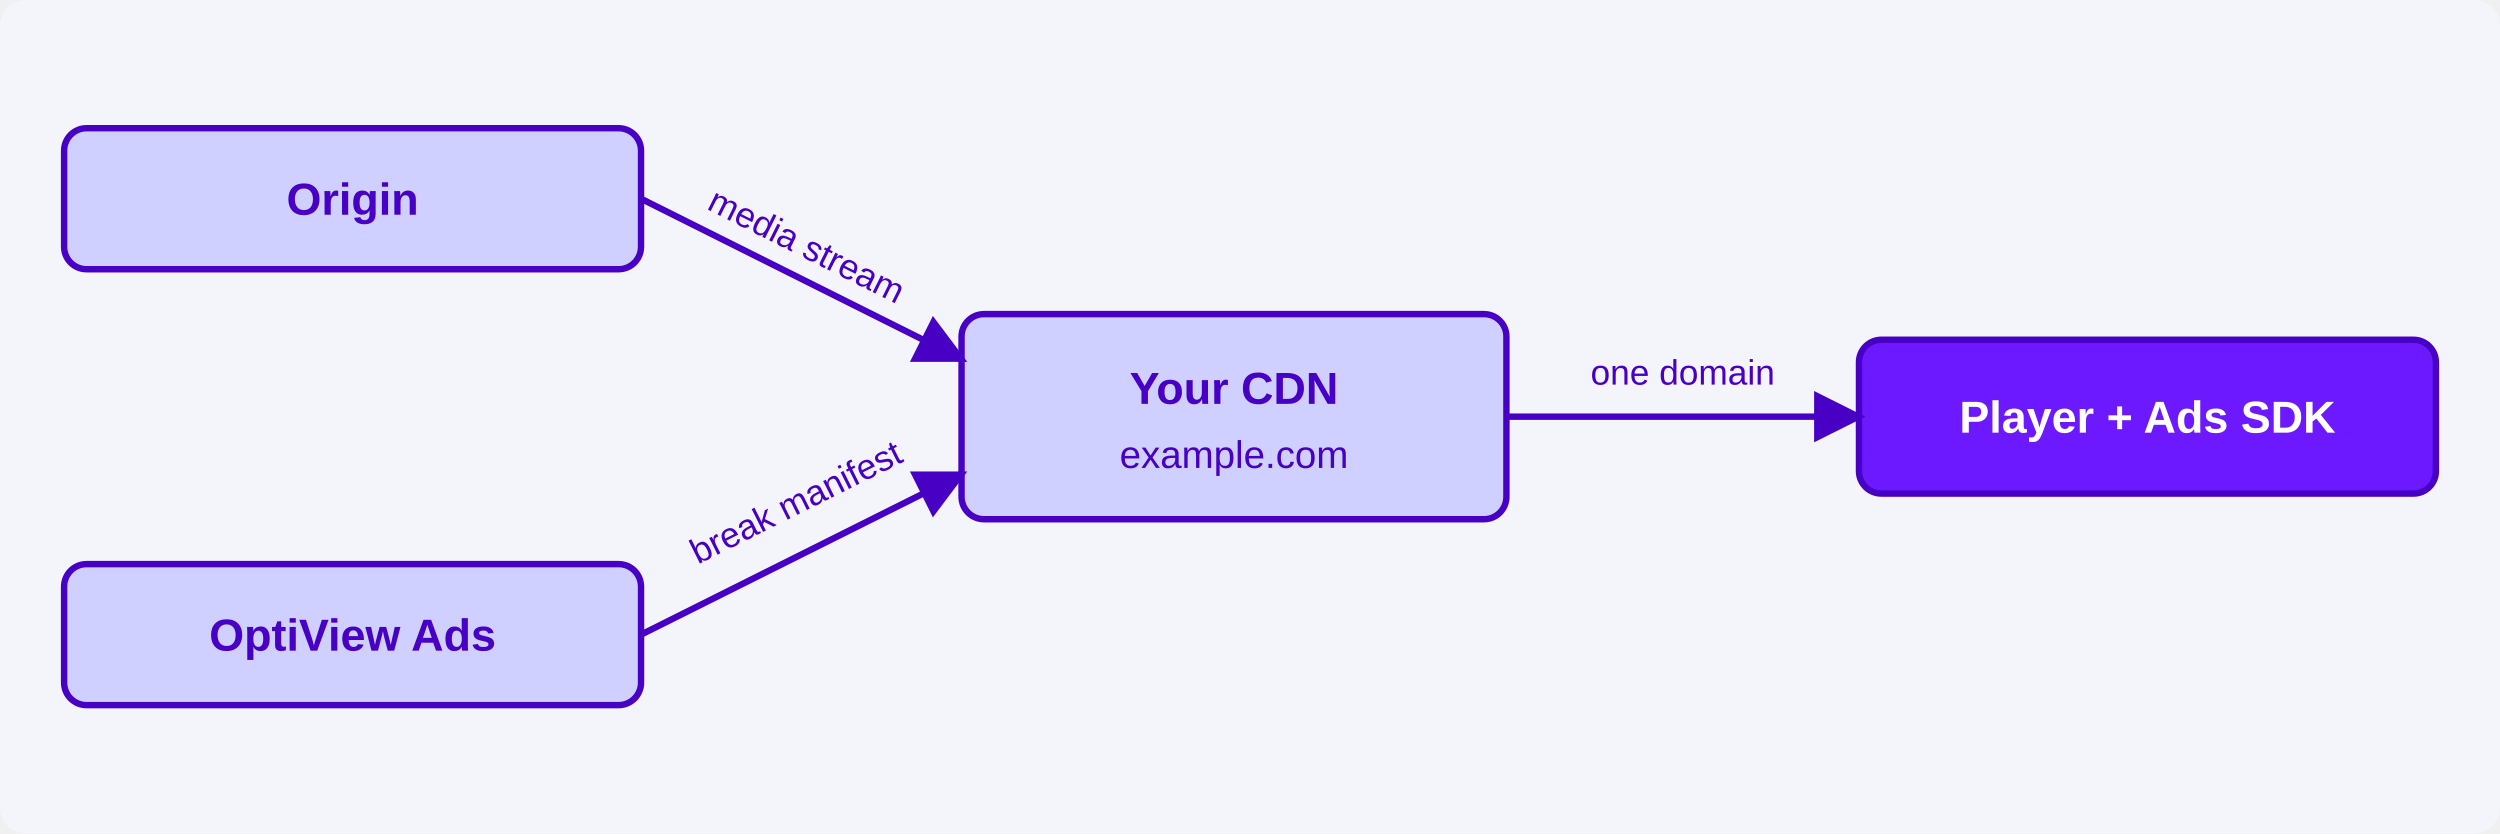
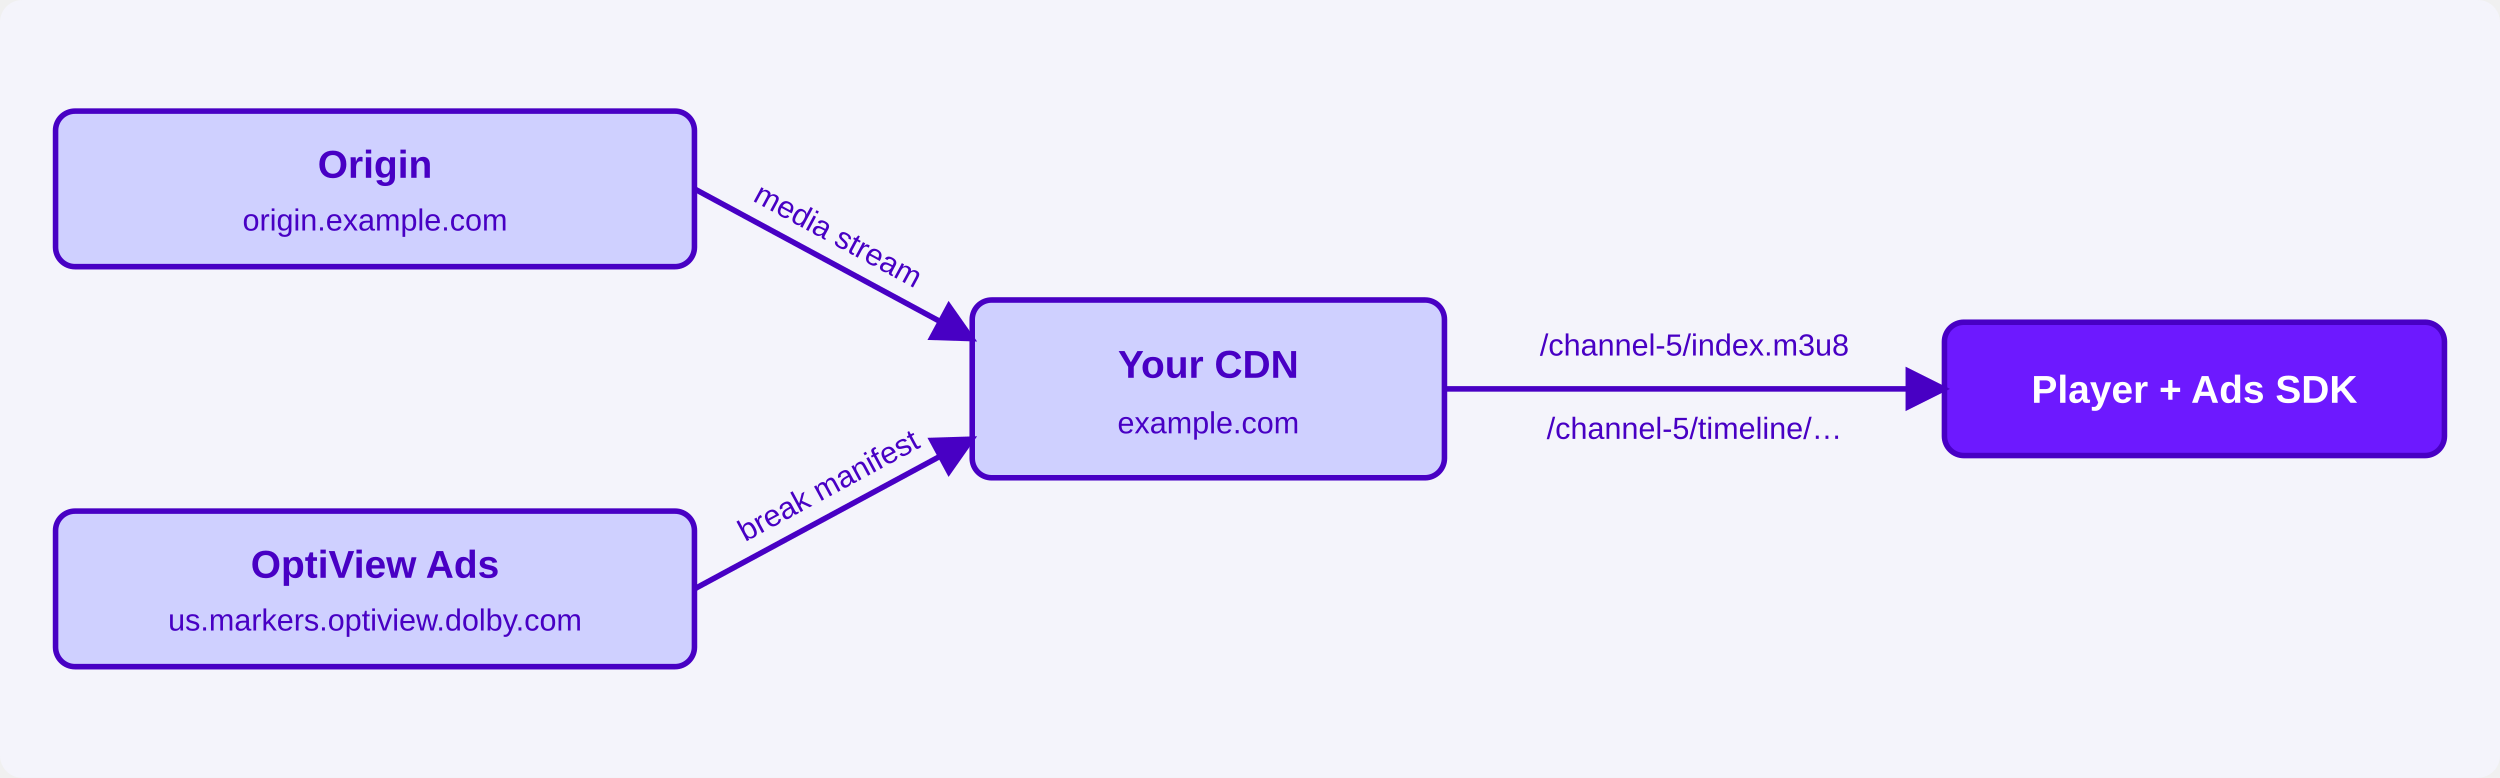
- <svg xmlns="http://www.w3.org/2000/svg" width="780" height="260" viewBox="0 0 780 260" role="img" aria-label="Served from your CDN: your CDN forwards the media stream from your origin and the Break Manifest from OptiView Ads, so the player fetches both from your own domain">
+ <svg xmlns="http://www.w3.org/2000/svg" width="900" height="280" viewBox="0 0 900 280" role="img" aria-label="Served from your CDN: your CDN at example.com forwards the media stream from your origin and the Break Manifest from us.markers.optiview.dolby.com, so the player fetches both from example.com">
  <rect x="0" y="0" width="100%" height="100%" rx="8" fill="#f4f4fb" />
  <defs>
    <marker id="arrow" markerWidth="8" markerHeight="8" refX="7" refY="4" orient="auto">
      <path d="M0,0 L8,4 L0,8 z" fill="#4800c4" />
    </marker>
  </defs>
-   <rect x="20" y="40" width="180" height="44" rx="7" fill="#cfd0ff" stroke="#4800c4" stroke-width="2" />
-   <text x="110" y="67" text-anchor="middle" font-family="Arial, sans-serif" font-size="14" font-weight="bold" fill="#4800c4">Origin</text>
-   <rect x="20" y="176" width="180" height="44" rx="7" fill="#cfd0ff" stroke="#4800c4" stroke-width="2" />
-   <text x="110" y="203" text-anchor="middle" font-family="Arial, sans-serif" font-size="14" font-weight="bold" fill="#4800c4">OptiView Ads</text>
-   <rect x="300" y="98" width="170" height="64" rx="7" fill="#cfd0ff" stroke="#4800c4" stroke-width="2" />
-   <text x="385" y="126" text-anchor="middle" font-family="Arial, sans-serif" font-size="14" font-weight="bold" fill="#4800c4">Your CDN</text>
-   <text x="385" y="146" text-anchor="middle" font-family="Arial, sans-serif" font-size="12" fill="#4800c4">example.com</text>
-   <rect x="580" y="106" width="180" height="48" rx="7" fill="#6d19ff" stroke="#4800c4" stroke-width="2" />
-   <text x="670" y="135" text-anchor="middle" font-family="Arial, sans-serif" font-size="14" font-weight="bold" fill="#FFFFFF">Player + Ads SDK</text>
-   <line x1="200" y1="62" x2="300" y2="112" stroke="#4800c4" stroke-width="2" marker-end="url(#arrow)" />
-   <text x="250" y="80" text-anchor="middle" transform="rotate(26.57 250 80)" font-family="Arial, sans-serif" font-size="11" fill="#4800c4">media stream</text>
-   <line x1="200" y1="198" x2="300" y2="148" stroke="#4800c4" stroke-width="2" marker-end="url(#arrow)" />
-   <text x="250" y="160" text-anchor="middle" transform="rotate(-26.57 250 160)" font-family="Arial, sans-serif" font-size="11" fill="#4800c4">break manifest</text>
-   <line x1="470" y1="130" x2="580" y2="130" stroke="#4800c4" stroke-width="2" marker-end="url(#arrow)" />
-   <text x="525" y="120" text-anchor="middle" font-family="Arial, sans-serif" font-size="11" fill="#4800c4">one domain</text>
+   <rect x="20" y="40" width="230" height="56" rx="7" fill="#cfd0ff" stroke="#4800c4" stroke-width="2" />
+   <text x="135" y="64" text-anchor="middle" font-family="Arial, sans-serif" font-size="14" font-weight="bold" fill="#4800c4">Origin</text>
+   <text x="135" y="83" text-anchor="middle" font-family="Arial, sans-serif" font-size="11" fill="#4800c4">origin.example.com</text>
+   <rect x="20" y="184" width="230" height="56" rx="7" fill="#cfd0ff" stroke="#4800c4" stroke-width="2" />
+   <text x="135" y="208" text-anchor="middle" font-family="Arial, sans-serif" font-size="14" font-weight="bold" fill="#4800c4">OptiView Ads</text>
+   <text x="135" y="227" text-anchor="middle" font-family="Arial, sans-serif" font-size="11" fill="#4800c4">us.markers.optiview.dolby.com</text>
+   <rect x="350" y="108" width="170" height="64" rx="7" fill="#cfd0ff" stroke="#4800c4" stroke-width="2" />
+   <text x="435" y="136" text-anchor="middle" font-family="Arial, sans-serif" font-size="14" font-weight="bold" fill="#4800c4">Your CDN</text>
+   <text x="435" y="156" text-anchor="middle" font-family="Arial, sans-serif" font-size="11" fill="#4800c4">example.com</text>
+   <rect x="700" y="116" width="180" height="48" rx="7" fill="#6d19ff" stroke="#4800c4" stroke-width="2" />
+   <text x="790" y="145" text-anchor="middle" font-family="Arial, sans-serif" font-size="14" font-weight="bold" fill="#FFFFFF">Player + Ads SDK</text>
+   <line x1="250" y1="68" x2="350" y2="122" stroke="#4800c4" stroke-width="2" marker-end="url(#arrow)" />
+   <text x="300" y="88" text-anchor="middle" transform="rotate(28.37 300 88)" font-family="Arial, sans-serif" font-size="11" fill="#4800c4">media stream</text>
+   <line x1="250" y1="212" x2="350" y2="158" stroke="#4800c4" stroke-width="2" marker-end="url(#arrow)" />
+   <text x="300" y="178" text-anchor="middle" transform="rotate(-28.37 300 178)" font-family="Arial, sans-serif" font-size="11" fill="#4800c4">break manifest</text>
+   <line x1="520" y1="140" x2="700" y2="140" stroke="#4800c4" stroke-width="2" marker-end="url(#arrow)" />
+   <text x="610" y="128" text-anchor="middle" font-family="Arial, sans-serif" font-size="11" fill="#4800c4">/channel-5/index.m3u8</text>
+   <text x="610" y="158" text-anchor="middle" font-family="Arial, sans-serif" font-size="11" fill="#4800c4">/channel-5/timeline/…</text>
</svg>
